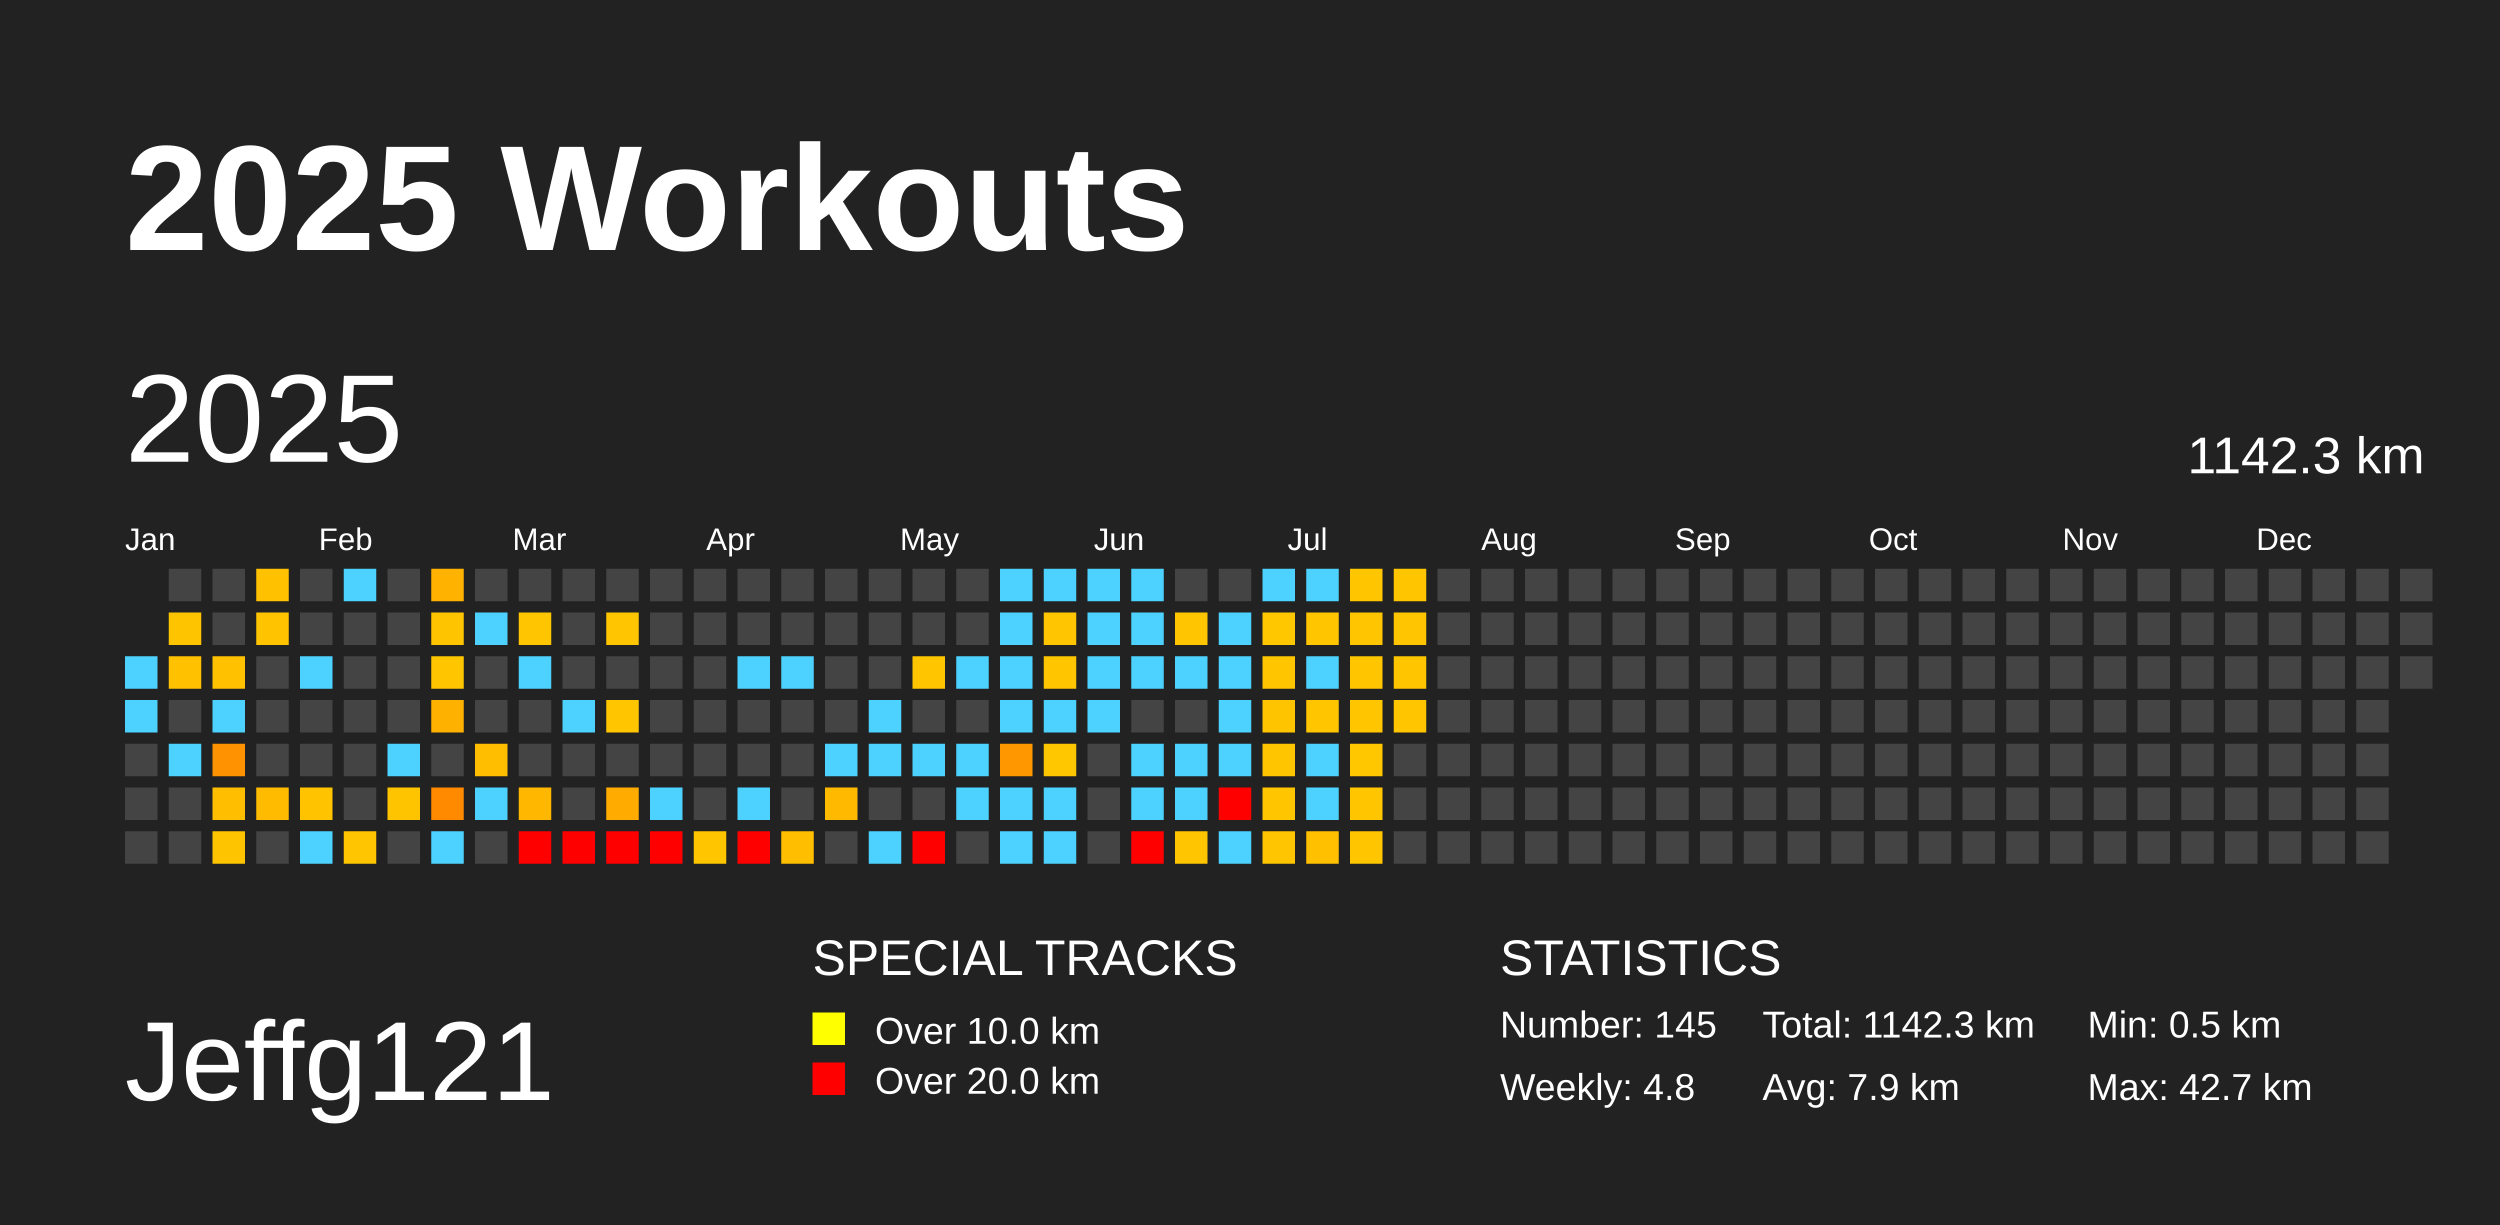
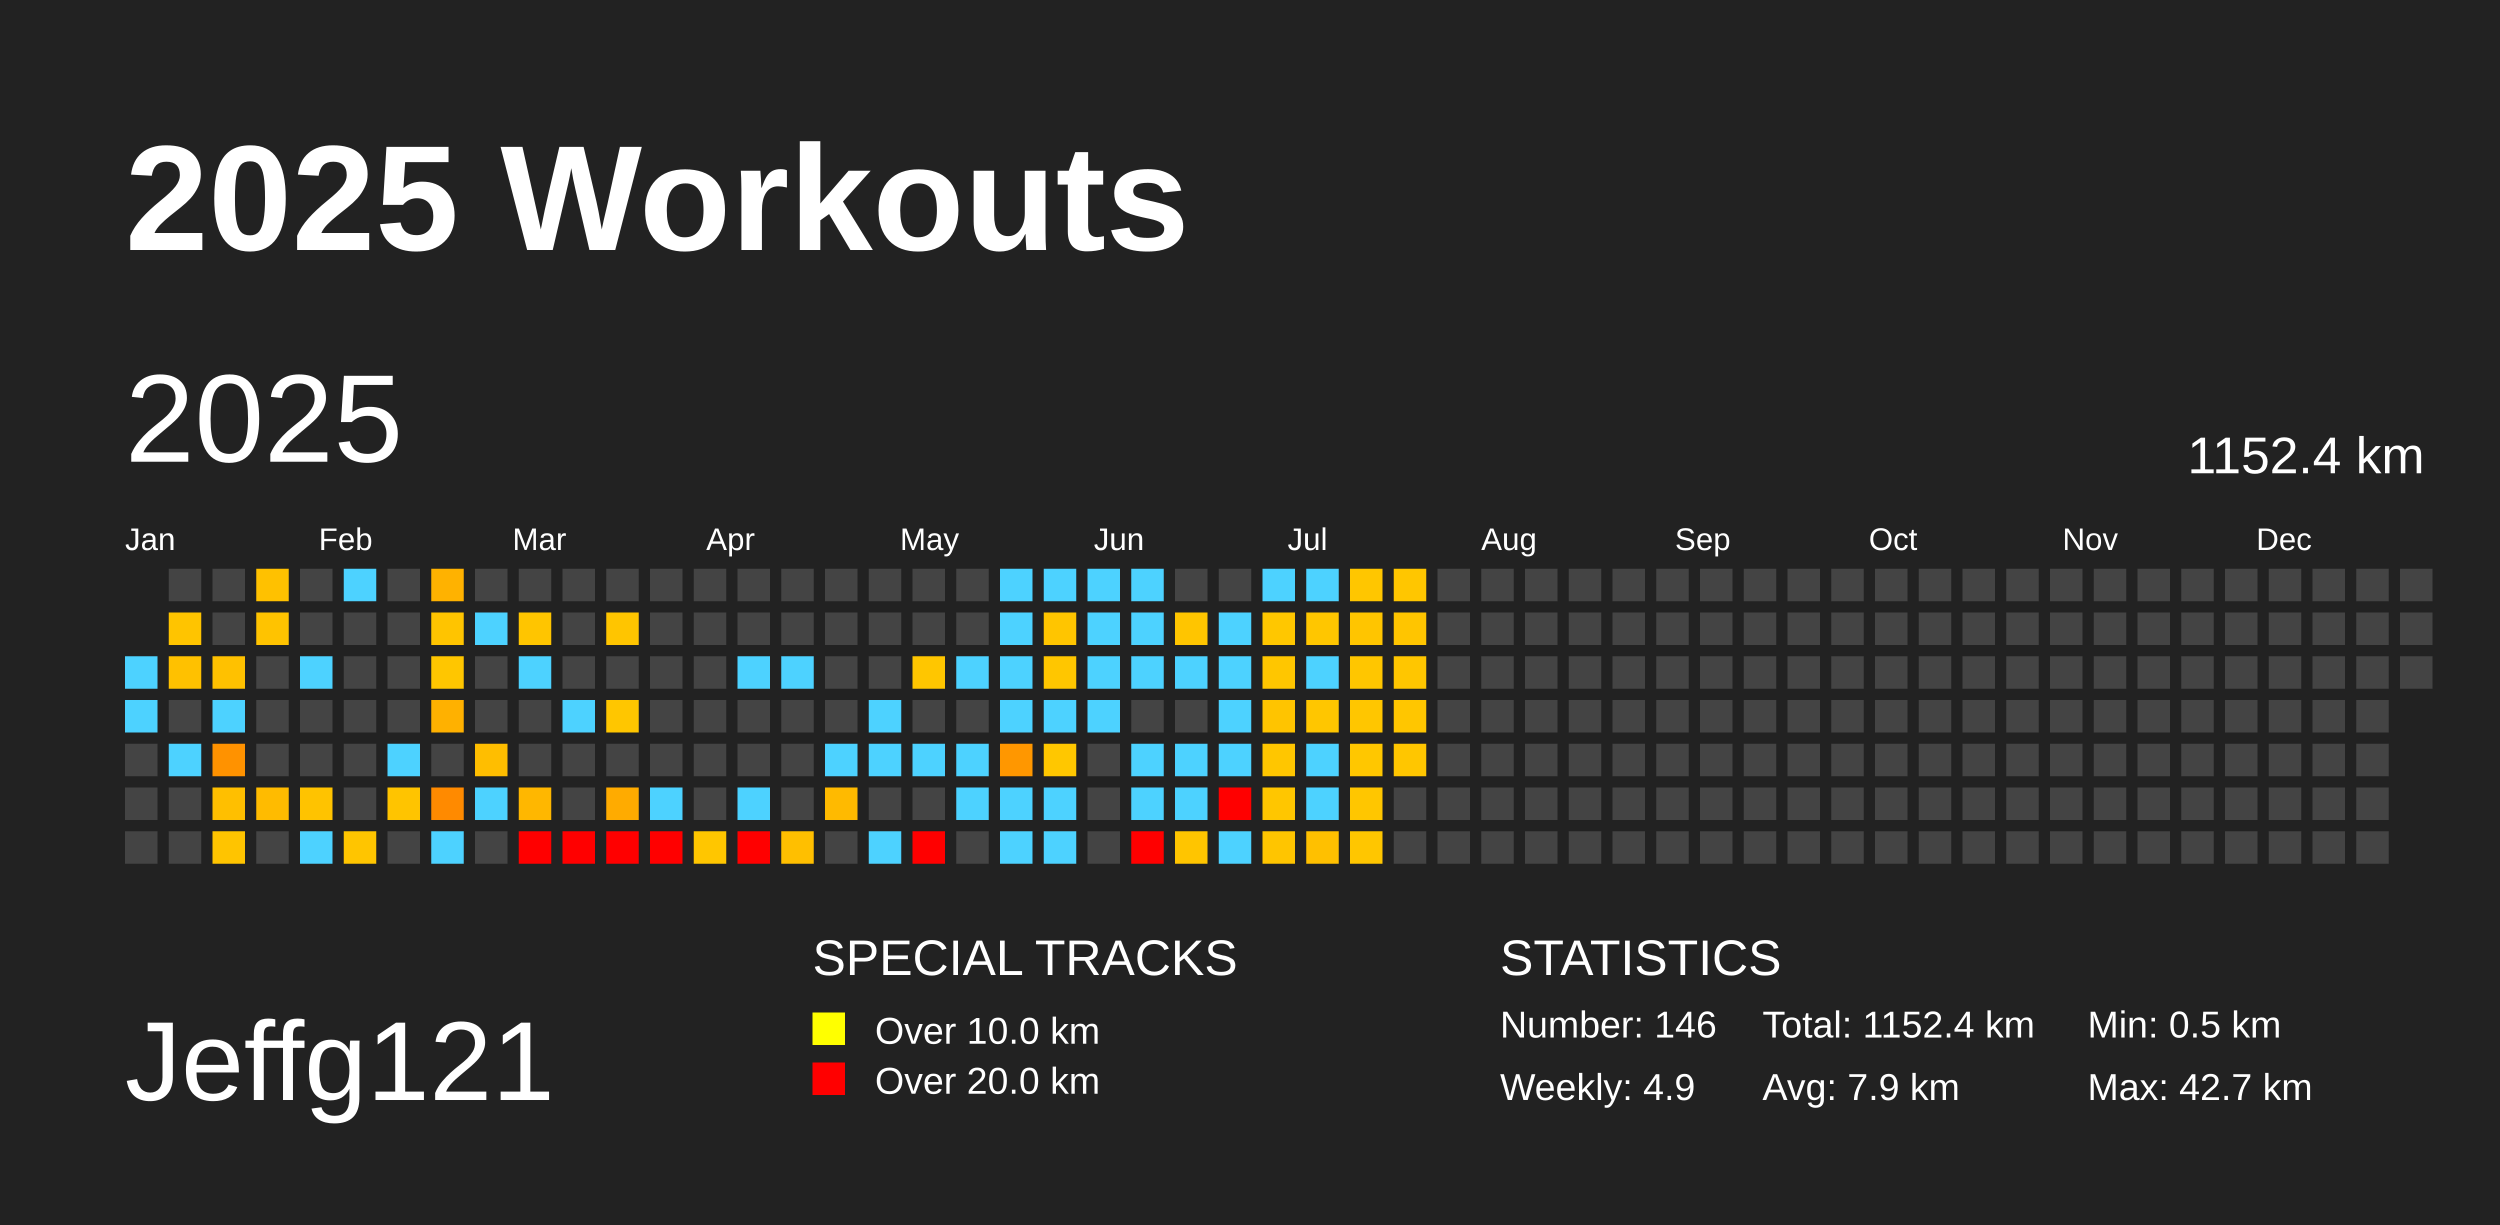
<svg xmlns="http://www.w3.org/2000/svg" baseProfile="full" height="98mm" version="1.1" viewBox="0,0,200,98" width="200mm">
  <defs />
  <rect fill="#222222" height="98" width="200" x="0" y="0" />
  <text fill="#FFFFFF" style="font-size:12px; font-family:Arial; font-weight:bold;" x="10" y="20">2025 Workouts</text>
  <text fill="#FFFFFF" style="font-size:9px; font-family:Arial" x="10" y="88">Jeffg121</text>
  <text fill="#FFFFFF" style="font-size:4px; font-family:Arial" x="65" y="78">SPECIAL TRACKS</text>
  <rect fill="yellow" height="2.6" width="2.6" x="65" y="81" />
  <text fill="#FFFFFF" style="font-size:3px; font-family:Arial" x="70" y="83.5">Over 10.0 km</text>
  <rect fill="red" height="2.6" width="2.6" x="65" y="85" />
  <text fill="#FFFFFF" style="font-size:3px; font-family:Arial" x="70" y="87.5">Over 20.0 km</text>
  <text fill="#FFFFFF" style="font-size:4px; font-family:Arial" x="120" y="78">STATISTICS</text>
-   <text fill="#FFFFFF" style="font-size:3px; font-family:Arial" x="120" y="83">Number: 145</text>
-   <text fill="#FFFFFF" style="font-size:3px; font-family:Arial" x="120" y="88">Weekly: 4.8</text>
-   <text fill="#FFFFFF" style="font-size:3px; font-family:Arial" x="141" y="83">Total: 1142.3 km</text>
+   <text fill="#FFFFFF" style="font-size:3px; font-family:Arial" x="120" y="83">Number: 146</text>
+   <text fill="#FFFFFF" style="font-size:3px; font-family:Arial" x="120" y="88">Weekly: 4.9</text>
+   <text fill="#FFFFFF" style="font-size:3px; font-family:Arial" x="141" y="83">Total: 1152.4 km</text>
  <text fill="#FFFFFF" style="font-size:3px; font-family:Arial" x="141" y="88">Avg: 7.9 km</text>
  <text fill="#FFFFFF" style="font-size:3px; font-family:Arial" x="167" y="83">Min: 0.5 km</text>
  <text fill="#FFFFFF" style="font-size:3px; font-family:Arial" x="167" y="88">Max: 42.7 km</text>
  <text dominant-baseline="hanging" fill="#FFFFFF" style="font-size:10.0px; font-family:Arial;" x="10" y="30">2025</text>
-   <text dominant-baseline="hanging" fill="#FFFFFF" style="font-size:4.125px; font-family:Arial;" x="175" y="35">1142.3 km</text>
+   <text dominant-baseline="hanging" fill="#FFFFFF" style="font-size:4.125px; font-family:Arial;" x="175" y="35">1152.4 km</text>
  <text fill="#FFFFFF" style="font-size:2.5px; font-family:Arial" x="10.0" y="44">Jan</text>
  <text fill="#FFFFFF" style="font-size:2.5px; font-family:Arial" x="25.5" y="44">Feb</text>
  <text fill="#FFFFFF" style="font-size:2.5px; font-family:Arial" x="41.0" y="44">Mar</text>
  <text fill="#FFFFFF" style="font-size:2.5px; font-family:Arial" x="56.5" y="44">Apr</text>
  <text fill="#FFFFFF" style="font-size:2.5px; font-family:Arial" x="72.0" y="44">May</text>
  <text fill="#FFFFFF" style="font-size:2.5px; font-family:Arial" x="87.5" y="44">Jun</text>
  <text fill="#FFFFFF" style="font-size:2.5px; font-family:Arial" x="103.0" y="44">Jul</text>
  <text fill="#FFFFFF" style="font-size:2.5px; font-family:Arial" x="118.5" y="44">Aug</text>
  <text fill="#FFFFFF" style="font-size:2.5px; font-family:Arial" x="134.0" y="44">Sep</text>
  <text fill="#FFFFFF" style="font-size:2.5px; font-family:Arial" x="149.5" y="44">Oct</text>
  <text fill="#FFFFFF" style="font-size:2.5px; font-family:Arial" x="165.0" y="44">Nov</text>
  <text fill="#FFFFFF" style="font-size:2.5px; font-family:Arial" x="180.5" y="44">Dec</text>
  <rect fill="#4dd2ff" height="2.6" width="2.6" x="10.0" y="52.5" />
  <rect fill="#4dd2ff" height="2.6" width="2.6" x="10.0" y="56.0" />
  <rect fill="#444444" height="2.6" width="2.6" x="10.0" y="59.5" />
  <rect fill="#444444" height="2.6" width="2.6" x="10.0" y="63.0" />
  <rect fill="#444444" height="2.6" width="2.6" x="10.0" y="66.5" />
  <rect fill="#444444" height="2.6" width="2.6" x="13.5" y="45.5" />
  <rect fill="#ffc400" height="2.6" width="2.6" x="13.5" y="49.0" />
  <rect fill="#ffc100" height="2.6" width="2.6" x="13.5" y="52.5" />
  <rect fill="#444444" height="2.6" width="2.6" x="13.5" y="56.0" />
  <rect fill="#4dd2ff" height="2.6" width="2.6" x="13.5" y="59.5" />
  <rect fill="#444444" height="2.6" width="2.6" x="13.5" y="63.0" />
  <rect fill="#444444" height="2.6" width="2.6" x="13.5" y="66.5" />
  <rect fill="#444444" height="2.6" width="2.6" x="17.0" y="45.5" />
  <rect fill="#444444" height="2.6" width="2.6" x="17.0" y="49.0" />
  <rect fill="#ffc100" height="2.6" width="2.6" x="17.0" y="52.5" />
  <rect fill="#4dd2ff" height="2.6" width="2.6" x="17.0" y="56.0" />
  <rect fill="#ff9200" height="2.6" width="2.6" x="17.0" y="59.5" />
  <rect fill="#ffbf00" height="2.6" width="2.6" x="17.0" y="63.0" />
  <rect fill="#ffc400" height="2.6" width="2.6" x="17.0" y="66.5" />
  <rect fill="#ffc100" height="2.6" width="2.6" x="20.5" y="45.5" />
  <rect fill="#ffc300" height="2.6" width="2.6" x="20.5" y="49.0" />
  <rect fill="#444444" height="2.6" width="2.6" x="20.5" y="52.5" />
  <rect fill="#444444" height="2.6" width="2.6" x="20.5" y="56.0" />
  <rect fill="#444444" height="2.6" width="2.6" x="20.5" y="59.5" />
  <rect fill="#ffbb00" height="2.6" width="2.6" x="20.5" y="63.0" />
  <rect fill="#444444" height="2.6" width="2.6" x="20.5" y="66.5" />
  <rect fill="#444444" height="2.6" width="2.6" x="24.0" y="45.5" />
  <rect fill="#444444" height="2.6" width="2.6" x="24.0" y="49.0" />
  <rect fill="#4dd2ff" height="2.6" width="2.6" x="24.0" y="52.5" />
  <rect fill="#444444" height="2.6" width="2.6" x="24.0" y="56.0" />
  <rect fill="#444444" height="2.6" width="2.6" x="24.0" y="59.5" />
  <rect fill="#ffc300" height="2.6" width="2.6" x="24.0" y="63.0" />
  <rect fill="#4dd2ff" height="2.6" width="2.6" x="24.0" y="66.5" />
  <rect fill="#4dd2ff" height="2.6" width="2.6" x="27.5" y="45.5" />
  <rect fill="#444444" height="2.6" width="2.6" x="27.5" y="49.0" />
  <rect fill="#444444" height="2.6" width="2.6" x="27.5" y="52.5" />
  <rect fill="#444444" height="2.6" width="2.6" x="27.5" y="56.0" />
  <rect fill="#444444" height="2.6" width="2.6" x="27.5" y="59.5" />
  <rect fill="#444444" height="2.6" width="2.6" x="27.5" y="63.0" />
  <rect fill="#ffc500" height="2.6" width="2.6" x="27.5" y="66.5" />
  <rect fill="#444444" height="2.6" width="2.6" x="31.0" y="45.5" />
  <rect fill="#444444" height="2.6" width="2.6" x="31.0" y="49.0" />
  <rect fill="#444444" height="2.6" width="2.6" x="31.0" y="52.5" />
  <rect fill="#444444" height="2.6" width="2.6" x="31.0" y="56.0" />
  <rect fill="#4dd2ff" height="2.6" width="2.6" x="31.0" y="59.5" />
  <rect fill="#ffc400" height="2.6" width="2.6" x="31.0" y="63.0" />
  <rect fill="#444444" height="2.6" width="2.6" x="31.0" y="66.5" />
  <rect fill="#ffb200" height="2.6" width="2.6" x="34.5" y="45.5" />
  <rect fill="#ffc400" height="2.6" width="2.6" x="34.5" y="49.0" />
  <rect fill="#ffc600" height="2.6" width="2.6" x="34.5" y="52.5" />
  <rect fill="#ffb100" height="2.6" width="2.6" x="34.5" y="56.0" />
  <rect fill="#444444" height="2.6" width="2.6" x="34.5" y="59.5" />
  <rect fill="#ff8a00" height="2.6" width="2.6" x="34.5" y="63.0" />
  <rect fill="#4dd2ff" height="2.6" width="2.6" x="34.5" y="66.5" />
  <rect fill="#444444" height="2.6" width="2.6" x="38.0" y="45.5" />
  <rect fill="#4dd2ff" height="2.6" width="2.6" x="38.0" y="49.0" />
  <rect fill="#444444" height="2.6" width="2.6" x="38.0" y="52.5" />
  <rect fill="#444444" height="2.6" width="2.6" x="38.0" y="56.0" />
  <rect fill="#ffbe00" height="2.6" width="2.6" x="38.0" y="59.5" />
  <rect fill="#4dd2ff" height="2.6" width="2.6" x="38.0" y="63.0" />
  <rect fill="#444444" height="2.6" width="2.6" x="38.0" y="66.5" />
  <rect fill="#444444" height="2.6" width="2.6" x="41.5" y="45.5" />
  <rect fill="#ffc500" height="2.6" width="2.6" x="41.5" y="49.0" />
  <rect fill="#4dd2ff" height="2.6" width="2.6" x="41.5" y="52.5" />
  <rect fill="#444444" height="2.6" width="2.6" x="41.5" y="56.0" />
  <rect fill="#444444" height="2.6" width="2.6" x="41.5" y="59.5" />
  <rect fill="#ffb700" height="2.6" width="2.6" x="41.5" y="63.0" />
  <rect fill="red" height="2.6" width="2.6" x="41.5" y="66.5" />
  <rect fill="#444444" height="2.6" width="2.6" x="45.0" y="45.5" />
  <rect fill="#444444" height="2.6" width="2.6" x="45.0" y="49.0" />
  <rect fill="#444444" height="2.6" width="2.6" x="45.0" y="52.5" />
  <rect fill="#4dd2ff" height="2.6" width="2.6" x="45.0" y="56.0" />
  <rect fill="#444444" height="2.6" width="2.6" x="45.0" y="59.5" />
  <rect fill="#444444" height="2.6" width="2.6" x="45.0" y="63.0" />
  <rect fill="red" height="2.6" width="2.6" x="45.0" y="66.5" />
  <rect fill="#444444" height="2.6" width="2.6" x="48.5" y="45.5" />
  <rect fill="#ffc500" height="2.6" width="2.6" x="48.5" y="49.0" />
  <rect fill="#444444" height="2.6" width="2.6" x="48.5" y="52.5" />
  <rect fill="#ffc600" height="2.6" width="2.6" x="48.5" y="56.0" />
  <rect fill="#444444" height="2.6" width="2.6" x="48.5" y="59.5" />
  <rect fill="#ffab00" height="2.6" width="2.6" x="48.5" y="63.0" />
  <rect fill="red" height="2.6" width="2.6" x="48.5" y="66.5" />
  <rect fill="#444444" height="2.6" width="2.6" x="52.0" y="45.5" />
  <rect fill="#444444" height="2.6" width="2.6" x="52.0" y="49.0" />
  <rect fill="#444444" height="2.6" width="2.6" x="52.0" y="52.5" />
  <rect fill="#444444" height="2.6" width="2.6" x="52.0" y="56.0" />
  <rect fill="#444444" height="2.6" width="2.6" x="52.0" y="59.5" />
  <rect fill="#4dd2ff" height="2.6" width="2.6" x="52.0" y="63.0" />
  <rect fill="red" height="2.6" width="2.6" x="52.0" y="66.5" />
  <rect fill="#444444" height="2.6" width="2.6" x="55.5" y="45.5" />
  <rect fill="#444444" height="2.6" width="2.6" x="55.5" y="49.0" />
  <rect fill="#444444" height="2.6" width="2.6" x="55.5" y="52.5" />
  <rect fill="#444444" height="2.6" width="2.6" x="55.5" y="56.0" />
  <rect fill="#444444" height="2.6" width="2.6" x="55.5" y="59.5" />
  <rect fill="#444444" height="2.6" width="2.6" x="55.5" y="63.0" />
  <rect fill="#ffc600" height="2.6" width="2.6" x="55.5" y="66.5" />
  <rect fill="#444444" height="2.6" width="2.6" x="59.0" y="45.5" />
  <rect fill="#444444" height="2.6" width="2.6" x="59.0" y="49.0" />
  <rect fill="#4dd2ff" height="2.6" width="2.6" x="59.0" y="52.5" />
  <rect fill="#444444" height="2.6" width="2.6" x="59.0" y="56.0" />
  <rect fill="#444444" height="2.6" width="2.6" x="59.0" y="59.5" />
  <rect fill="#4dd2ff" height="2.6" width="2.6" x="59.0" y="63.0" />
  <rect fill="red" height="2.6" width="2.6" x="59.0" y="66.5" />
  <rect fill="#444444" height="2.6" width="2.6" x="62.5" y="45.5" />
  <rect fill="#444444" height="2.6" width="2.6" x="62.5" y="49.0" />
  <rect fill="#4dd2ff" height="2.6" width="2.6" x="62.5" y="52.5" />
  <rect fill="#444444" height="2.6" width="2.6" x="62.5" y="56.0" />
  <rect fill="#444444" height="2.6" width="2.6" x="62.5" y="59.5" />
  <rect fill="#444444" height="2.6" width="2.6" x="62.5" y="63.0" />
  <rect fill="#ffbf00" height="2.6" width="2.6" x="62.5" y="66.5" />
  <rect fill="#444444" height="2.6" width="2.6" x="66.0" y="45.5" />
  <rect fill="#444444" height="2.6" width="2.6" x="66.0" y="49.0" />
  <rect fill="#444444" height="2.6" width="2.6" x="66.0" y="52.5" />
  <rect fill="#444444" height="2.6" width="2.6" x="66.0" y="56.0" />
  <rect fill="#4dd2ff" height="2.6" width="2.6" x="66.0" y="59.5" />
  <rect fill="#ffba00" height="2.6" width="2.6" x="66.0" y="63.0" />
  <rect fill="#444444" height="2.6" width="2.6" x="66.0" y="66.5" />
  <rect fill="#444444" height="2.6" width="2.6" x="69.5" y="45.5" />
  <rect fill="#444444" height="2.6" width="2.6" x="69.5" y="49.0" />
  <rect fill="#444444" height="2.6" width="2.6" x="69.5" y="52.5" />
  <rect fill="#4dd2ff" height="2.6" width="2.6" x="69.5" y="56.0" />
  <rect fill="#4dd2ff" height="2.6" width="2.6" x="69.5" y="59.5" />
  <rect fill="#444444" height="2.6" width="2.6" x="69.5" y="63.0" />
  <rect fill="#4dd2ff" height="2.6" width="2.6" x="69.5" y="66.5" />
  <rect fill="#444444" height="2.6" width="2.6" x="73.0" y="45.5" />
  <rect fill="#444444" height="2.6" width="2.6" x="73.0" y="49.0" />
  <rect fill="#ffc600" height="2.6" width="2.6" x="73.0" y="52.5" />
  <rect fill="#444444" height="2.6" width="2.6" x="73.0" y="56.0" />
  <rect fill="#4dd2ff" height="2.6" width="2.6" x="73.0" y="59.5" />
  <rect fill="#444444" height="2.6" width="2.6" x="73.0" y="63.0" />
  <rect fill="red" height="2.6" width="2.6" x="73.0" y="66.5" />
  <rect fill="#444444" height="2.6" width="2.6" x="76.5" y="45.5" />
  <rect fill="#444444" height="2.6" width="2.6" x="76.5" y="49.0" />
  <rect fill="#4dd2ff" height="2.6" width="2.6" x="76.5" y="52.5" />
  <rect fill="#444444" height="2.6" width="2.6" x="76.5" y="56.0" />
  <rect fill="#4dd2ff" height="2.6" width="2.6" x="76.5" y="59.5" />
  <rect fill="#4dd2ff" height="2.6" width="2.6" x="76.5" y="63.0" />
  <rect fill="#444444" height="2.6" width="2.6" x="76.5" y="66.5" />
  <rect fill="#4dd2ff" height="2.6" width="2.6" x="80.0" y="45.5" />
  <rect fill="#4dd2ff" height="2.6" width="2.6" x="80.0" y="49.0" />
  <rect fill="#4dd2ff" height="2.6" width="2.6" x="80.0" y="52.5" />
  <rect fill="#4dd2ff" height="2.6" width="2.6" x="80.0" y="56.0" />
  <rect fill="#ff9700" height="2.6" width="2.6" x="80.0" y="59.5" />
  <rect fill="#4dd2ff" height="2.6" width="2.6" x="80.0" y="63.0" />
  <rect fill="#4dd2ff" height="2.6" width="2.6" x="80.0" y="66.5" />
  <rect fill="#4dd2ff" height="2.6" width="2.6" x="83.5" y="45.5" />
  <rect fill="#ffc500" height="2.6" width="2.6" x="83.5" y="49.0" />
  <rect fill="#ffc600" height="2.6" width="2.6" x="83.5" y="52.5" />
  <rect fill="#4dd2ff" height="2.6" width="2.6" x="83.5" y="56.0" />
  <rect fill="#ffc700" height="2.6" width="2.6" x="83.5" y="59.5" />
  <rect fill="#4dd2ff" height="2.6" width="2.6" x="83.5" y="63.0" />
  <rect fill="#4dd2ff" height="2.6" width="2.6" x="83.5" y="66.5" />
  <rect fill="#4dd2ff" height="2.6" width="2.6" x="87.0" y="45.5" />
  <rect fill="#4dd2ff" height="2.6" width="2.6" x="87.0" y="49.0" />
  <rect fill="#4dd2ff" height="2.6" width="2.6" x="87.0" y="52.5" />
  <rect fill="#4dd2ff" height="2.6" width="2.6" x="87.0" y="56.0" />
  <rect fill="#444444" height="2.6" width="2.6" x="87.0" y="59.5" />
  <rect fill="#444444" height="2.6" width="2.6" x="87.0" y="63.0" />
  <rect fill="#444444" height="2.6" width="2.6" x="87.0" y="66.5" />
  <rect fill="#4dd2ff" height="2.6" width="2.6" x="90.5" y="45.5" />
  <rect fill="#4dd2ff" height="2.6" width="2.6" x="90.5" y="49.0" />
  <rect fill="#4dd2ff" height="2.6" width="2.6" x="90.5" y="52.5" />
  <rect fill="#444444" height="2.6" width="2.6" x="90.5" y="56.0" />
  <rect fill="#4dd2ff" height="2.6" width="2.6" x="90.5" y="59.5" />
  <rect fill="#4dd2ff" height="2.6" width="2.6" x="90.5" y="63.0" />
  <rect fill="red" height="2.6" width="2.6" x="90.5" y="66.5" />
  <rect fill="#444444" height="2.6" width="2.6" x="94.0" y="45.5" />
  <rect fill="#ffc500" height="2.6" width="2.6" x="94.0" y="49.0" />
  <rect fill="#4dd2ff" height="2.6" width="2.6" x="94.0" y="52.5" />
  <rect fill="#444444" height="2.6" width="2.6" x="94.0" y="56.0" />
  <rect fill="#4dd2ff" height="2.6" width="2.6" x="94.0" y="59.5" />
  <rect fill="#4dd2ff" height="2.6" width="2.6" x="94.0" y="63.0" />
  <rect fill="#ffc500" height="2.6" width="2.6" x="94.0" y="66.5" />
  <rect fill="#444444" height="2.6" width="2.6" x="97.5" y="45.5" />
  <rect fill="#4dd2ff" height="2.6" width="2.6" x="97.5" y="49.0" />
  <rect fill="#4dd2ff" height="2.6" width="2.6" x="97.5" y="52.5" />
  <rect fill="#4dd2ff" height="2.6" width="2.6" x="97.5" y="56.0" />
  <rect fill="#4dd2ff" height="2.6" width="2.6" x="97.5" y="59.5" />
  <rect fill="red" height="2.6" width="2.6" x="97.5" y="63.0" />
  <rect fill="#4dd2ff" height="2.6" width="2.6" x="97.5" y="66.5" />
  <rect fill="#4dd2ff" height="2.6" width="2.6" x="101.0" y="45.5" />
  <rect fill="#ffc700" height="2.6" width="2.6" x="101.0" y="49.0" />
  <rect fill="#ffc600" height="2.6" width="2.6" x="101.0" y="52.5" />
  <rect fill="#ffc400" height="2.6" width="2.6" x="101.0" y="56.0" />
  <rect fill="#ffc600" height="2.6" width="2.6" x="101.0" y="59.5" />
  <rect fill="#ffc600" height="2.6" width="2.6" x="101.0" y="63.0" />
  <rect fill="#ffc500" height="2.6" width="2.6" x="101.0" y="66.5" />
  <rect fill="#4dd2ff" height="2.6" width="2.6" x="104.5" y="45.5" />
  <rect fill="#ffc600" height="2.6" width="2.6" x="104.5" y="49.0" />
  <rect fill="#4dd2ff" height="2.6" width="2.6" x="104.5" y="52.5" />
  <rect fill="#ffc600" height="2.6" width="2.6" x="104.5" y="56.0" />
  <rect fill="#4dd2ff" height="2.6" width="2.6" x="104.5" y="59.5" />
  <rect fill="#4dd2ff" height="2.6" width="2.6" x="104.5" y="63.0" />
  <rect fill="#ffc000" height="2.6" width="2.6" x="104.5" y="66.5" />
  <rect fill="#ffc600" height="2.6" width="2.6" x="108.0" y="45.5" />
  <rect fill="#ffc500" height="2.6" width="2.6" x="108.0" y="49.0" />
  <rect fill="#ffc600" height="2.6" width="2.6" x="108.0" y="52.5" />
  <rect fill="#ffc600" height="2.6" width="2.6" x="108.0" y="56.0" />
  <rect fill="#ffc700" height="2.6" width="2.6" x="108.0" y="59.5" />
  <rect fill="#ffc600" height="2.6" width="2.6" x="108.0" y="63.0" />
  <rect fill="#ffc600" height="2.6" width="2.6" x="108.0" y="66.5" />
  <rect fill="#ffc600" height="2.6" width="2.6" x="111.5" y="45.5" />
  <rect fill="#ffc500" height="2.6" width="2.6" x="111.5" y="49.0" />
  <rect fill="#ffc600" height="2.6" width="2.6" x="111.5" y="52.5" />
  <rect fill="#ffc600" height="2.6" width="2.6" x="111.5" y="56.0" />
-   <rect fill="#444444" height="2.6" width="2.6" x="111.5" y="59.5" />
+   <rect fill="#ffc600" height="2.6" width="2.6" x="111.5" y="59.5" />
  <rect fill="#444444" height="2.6" width="2.6" x="111.5" y="63.0" />
  <rect fill="#444444" height="2.6" width="2.6" x="111.5" y="66.5" />
  <rect fill="#444444" height="2.6" width="2.6" x="115.0" y="45.5" />
  <rect fill="#444444" height="2.6" width="2.6" x="115.0" y="49.0" />
  <rect fill="#444444" height="2.6" width="2.6" x="115.0" y="52.5" />
  <rect fill="#444444" height="2.6" width="2.6" x="115.0" y="56.0" />
  <rect fill="#444444" height="2.6" width="2.6" x="115.0" y="59.5" />
  <rect fill="#444444" height="2.6" width="2.6" x="115.0" y="63.0" />
  <rect fill="#444444" height="2.6" width="2.6" x="115.0" y="66.5" />
  <rect fill="#444444" height="2.6" width="2.6" x="118.5" y="45.5" />
  <rect fill="#444444" height="2.6" width="2.6" x="118.5" y="49.0" />
  <rect fill="#444444" height="2.6" width="2.6" x="118.5" y="52.5" />
  <rect fill="#444444" height="2.6" width="2.6" x="118.5" y="56.0" />
  <rect fill="#444444" height="2.6" width="2.6" x="118.5" y="59.5" />
  <rect fill="#444444" height="2.6" width="2.6" x="118.5" y="63.0" />
  <rect fill="#444444" height="2.6" width="2.6" x="118.5" y="66.5" />
  <rect fill="#444444" height="2.6" width="2.6" x="122.0" y="45.5" />
  <rect fill="#444444" height="2.6" width="2.6" x="122.0" y="49.0" />
  <rect fill="#444444" height="2.6" width="2.6" x="122.0" y="52.5" />
  <rect fill="#444444" height="2.6" width="2.6" x="122.0" y="56.0" />
  <rect fill="#444444" height="2.6" width="2.6" x="122.0" y="59.5" />
  <rect fill="#444444" height="2.6" width="2.6" x="122.0" y="63.0" />
  <rect fill="#444444" height="2.6" width="2.6" x="122.0" y="66.5" />
  <rect fill="#444444" height="2.6" width="2.6" x="125.5" y="45.5" />
  <rect fill="#444444" height="2.6" width="2.6" x="125.5" y="49.0" />
  <rect fill="#444444" height="2.6" width="2.6" x="125.5" y="52.5" />
  <rect fill="#444444" height="2.6" width="2.6" x="125.5" y="56.0" />
  <rect fill="#444444" height="2.6" width="2.6" x="125.5" y="59.5" />
  <rect fill="#444444" height="2.6" width="2.6" x="125.5" y="63.0" />
  <rect fill="#444444" height="2.6" width="2.6" x="125.5" y="66.5" />
  <rect fill="#444444" height="2.6" width="2.6" x="129.0" y="45.5" />
  <rect fill="#444444" height="2.6" width="2.6" x="129.0" y="49.0" />
  <rect fill="#444444" height="2.6" width="2.6" x="129.0" y="52.5" />
  <rect fill="#444444" height="2.6" width="2.6" x="129.0" y="56.0" />
  <rect fill="#444444" height="2.6" width="2.6" x="129.0" y="59.5" />
  <rect fill="#444444" height="2.6" width="2.6" x="129.0" y="63.0" />
  <rect fill="#444444" height="2.6" width="2.6" x="129.0" y="66.5" />
  <rect fill="#444444" height="2.6" width="2.6" x="132.5" y="45.5" />
  <rect fill="#444444" height="2.6" width="2.6" x="132.5" y="49.0" />
  <rect fill="#444444" height="2.6" width="2.6" x="132.5" y="52.5" />
  <rect fill="#444444" height="2.6" width="2.6" x="132.5" y="56.0" />
  <rect fill="#444444" height="2.6" width="2.6" x="132.5" y="59.5" />
  <rect fill="#444444" height="2.6" width="2.6" x="132.5" y="63.0" />
  <rect fill="#444444" height="2.6" width="2.6" x="132.5" y="66.5" />
  <rect fill="#444444" height="2.6" width="2.6" x="136.0" y="45.5" />
  <rect fill="#444444" height="2.6" width="2.6" x="136.0" y="49.0" />
  <rect fill="#444444" height="2.6" width="2.6" x="136.0" y="52.5" />
  <rect fill="#444444" height="2.6" width="2.6" x="136.0" y="56.0" />
  <rect fill="#444444" height="2.6" width="2.6" x="136.0" y="59.5" />
  <rect fill="#444444" height="2.6" width="2.6" x="136.0" y="63.0" />
  <rect fill="#444444" height="2.6" width="2.6" x="136.0" y="66.5" />
  <rect fill="#444444" height="2.6" width="2.6" x="139.5" y="45.5" />
  <rect fill="#444444" height="2.6" width="2.6" x="139.5" y="49.0" />
  <rect fill="#444444" height="2.6" width="2.6" x="139.5" y="52.5" />
  <rect fill="#444444" height="2.6" width="2.6" x="139.5" y="56.0" />
  <rect fill="#444444" height="2.6" width="2.6" x="139.5" y="59.5" />
  <rect fill="#444444" height="2.6" width="2.6" x="139.5" y="63.0" />
  <rect fill="#444444" height="2.6" width="2.6" x="139.5" y="66.5" />
  <rect fill="#444444" height="2.6" width="2.6" x="143.0" y="45.5" />
  <rect fill="#444444" height="2.6" width="2.6" x="143.0" y="49.0" />
  <rect fill="#444444" height="2.6" width="2.6" x="143.0" y="52.5" />
  <rect fill="#444444" height="2.6" width="2.6" x="143.0" y="56.0" />
  <rect fill="#444444" height="2.6" width="2.6" x="143.0" y="59.5" />
  <rect fill="#444444" height="2.6" width="2.6" x="143.0" y="63.0" />
  <rect fill="#444444" height="2.6" width="2.6" x="143.0" y="66.5" />
  <rect fill="#444444" height="2.6" width="2.6" x="146.5" y="45.5" />
  <rect fill="#444444" height="2.6" width="2.6" x="146.5" y="49.0" />
  <rect fill="#444444" height="2.6" width="2.6" x="146.5" y="52.5" />
  <rect fill="#444444" height="2.6" width="2.6" x="146.5" y="56.0" />
  <rect fill="#444444" height="2.6" width="2.6" x="146.5" y="59.5" />
  <rect fill="#444444" height="2.6" width="2.6" x="146.5" y="63.0" />
  <rect fill="#444444" height="2.6" width="2.6" x="146.5" y="66.5" />
  <rect fill="#444444" height="2.6" width="2.6" x="150.0" y="45.5" />
  <rect fill="#444444" height="2.6" width="2.6" x="150.0" y="49.0" />
  <rect fill="#444444" height="2.6" width="2.6" x="150.0" y="52.5" />
  <rect fill="#444444" height="2.6" width="2.6" x="150.0" y="56.0" />
  <rect fill="#444444" height="2.6" width="2.6" x="150.0" y="59.5" />
  <rect fill="#444444" height="2.6" width="2.6" x="150.0" y="63.0" />
  <rect fill="#444444" height="2.6" width="2.6" x="150.0" y="66.5" />
  <rect fill="#444444" height="2.6" width="2.6" x="153.5" y="45.5" />
  <rect fill="#444444" height="2.6" width="2.6" x="153.5" y="49.0" />
  <rect fill="#444444" height="2.6" width="2.6" x="153.5" y="52.5" />
  <rect fill="#444444" height="2.6" width="2.6" x="153.5" y="56.0" />
  <rect fill="#444444" height="2.6" width="2.6" x="153.5" y="59.5" />
  <rect fill="#444444" height="2.6" width="2.6" x="153.5" y="63.0" />
  <rect fill="#444444" height="2.6" width="2.6" x="153.5" y="66.5" />
  <rect fill="#444444" height="2.6" width="2.6" x="157.0" y="45.5" />
  <rect fill="#444444" height="2.6" width="2.6" x="157.0" y="49.0" />
  <rect fill="#444444" height="2.6" width="2.6" x="157.0" y="52.5" />
  <rect fill="#444444" height="2.6" width="2.6" x="157.0" y="56.0" />
  <rect fill="#444444" height="2.6" width="2.6" x="157.0" y="59.5" />
  <rect fill="#444444" height="2.6" width="2.6" x="157.0" y="63.0" />
  <rect fill="#444444" height="2.6" width="2.6" x="157.0" y="66.5" />
  <rect fill="#444444" height="2.6" width="2.6" x="160.5" y="45.5" />
  <rect fill="#444444" height="2.6" width="2.6" x="160.5" y="49.0" />
  <rect fill="#444444" height="2.6" width="2.6" x="160.5" y="52.5" />
  <rect fill="#444444" height="2.6" width="2.6" x="160.5" y="56.0" />
  <rect fill="#444444" height="2.6" width="2.6" x="160.5" y="59.5" />
  <rect fill="#444444" height="2.6" width="2.6" x="160.5" y="63.0" />
  <rect fill="#444444" height="2.6" width="2.6" x="160.5" y="66.5" />
  <rect fill="#444444" height="2.6" width="2.6" x="164.0" y="45.5" />
  <rect fill="#444444" height="2.6" width="2.6" x="164.0" y="49.0" />
  <rect fill="#444444" height="2.6" width="2.6" x="164.0" y="52.5" />
  <rect fill="#444444" height="2.6" width="2.6" x="164.0" y="56.0" />
  <rect fill="#444444" height="2.6" width="2.6" x="164.0" y="59.5" />
  <rect fill="#444444" height="2.6" width="2.6" x="164.0" y="63.0" />
  <rect fill="#444444" height="2.6" width="2.6" x="164.0" y="66.5" />
  <rect fill="#444444" height="2.6" width="2.6" x="167.5" y="45.5" />
  <rect fill="#444444" height="2.6" width="2.6" x="167.5" y="49.0" />
  <rect fill="#444444" height="2.6" width="2.6" x="167.5" y="52.5" />
  <rect fill="#444444" height="2.6" width="2.6" x="167.5" y="56.0" />
  <rect fill="#444444" height="2.6" width="2.6" x="167.5" y="59.5" />
  <rect fill="#444444" height="2.6" width="2.6" x="167.5" y="63.0" />
  <rect fill="#444444" height="2.6" width="2.6" x="167.5" y="66.5" />
  <rect fill="#444444" height="2.6" width="2.6" x="171.0" y="45.5" />
  <rect fill="#444444" height="2.6" width="2.6" x="171.0" y="49.0" />
  <rect fill="#444444" height="2.6" width="2.6" x="171.0" y="52.5" />
  <rect fill="#444444" height="2.6" width="2.6" x="171.0" y="56.0" />
  <rect fill="#444444" height="2.6" width="2.6" x="171.0" y="59.5" />
  <rect fill="#444444" height="2.6" width="2.6" x="171.0" y="63.0" />
  <rect fill="#444444" height="2.6" width="2.6" x="171.0" y="66.5" />
  <rect fill="#444444" height="2.6" width="2.6" x="174.5" y="45.5" />
  <rect fill="#444444" height="2.6" width="2.6" x="174.5" y="49.0" />
  <rect fill="#444444" height="2.6" width="2.6" x="174.5" y="52.5" />
  <rect fill="#444444" height="2.6" width="2.6" x="174.5" y="56.0" />
  <rect fill="#444444" height="2.6" width="2.6" x="174.5" y="59.5" />
  <rect fill="#444444" height="2.6" width="2.6" x="174.5" y="63.0" />
  <rect fill="#444444" height="2.6" width="2.6" x="174.5" y="66.5" />
  <rect fill="#444444" height="2.6" width="2.6" x="178.0" y="45.5" />
  <rect fill="#444444" height="2.6" width="2.6" x="178.0" y="49.0" />
  <rect fill="#444444" height="2.6" width="2.6" x="178.0" y="52.5" />
  <rect fill="#444444" height="2.6" width="2.6" x="178.0" y="56.0" />
  <rect fill="#444444" height="2.6" width="2.6" x="178.0" y="59.5" />
  <rect fill="#444444" height="2.6" width="2.6" x="178.0" y="63.0" />
  <rect fill="#444444" height="2.6" width="2.6" x="178.0" y="66.5" />
  <rect fill="#444444" height="2.6" width="2.6" x="181.5" y="45.5" />
  <rect fill="#444444" height="2.6" width="2.6" x="181.5" y="49.0" />
  <rect fill="#444444" height="2.6" width="2.6" x="181.5" y="52.5" />
  <rect fill="#444444" height="2.6" width="2.6" x="181.5" y="56.0" />
  <rect fill="#444444" height="2.6" width="2.6" x="181.5" y="59.5" />
  <rect fill="#444444" height="2.6" width="2.6" x="181.5" y="63.0" />
  <rect fill="#444444" height="2.6" width="2.6" x="181.5" y="66.5" />
  <rect fill="#444444" height="2.6" width="2.6" x="185.0" y="45.5" />
  <rect fill="#444444" height="2.6" width="2.6" x="185.0" y="49.0" />
  <rect fill="#444444" height="2.6" width="2.6" x="185.0" y="52.5" />
  <rect fill="#444444" height="2.6" width="2.6" x="185.0" y="56.0" />
  <rect fill="#444444" height="2.6" width="2.6" x="185.0" y="59.5" />
  <rect fill="#444444" height="2.6" width="2.6" x="185.0" y="63.0" />
  <rect fill="#444444" height="2.6" width="2.6" x="185.0" y="66.5" />
  <rect fill="#444444" height="2.6" width="2.6" x="188.5" y="45.5" />
  <rect fill="#444444" height="2.6" width="2.6" x="188.5" y="49.0" />
  <rect fill="#444444" height="2.6" width="2.6" x="188.5" y="52.5" />
  <rect fill="#444444" height="2.6" width="2.6" x="188.5" y="56.0" />
  <rect fill="#444444" height="2.6" width="2.6" x="188.5" y="59.5" />
  <rect fill="#444444" height="2.6" width="2.6" x="188.5" y="63.0" />
  <rect fill="#444444" height="2.6" width="2.6" x="188.5" y="66.5" />
  <rect fill="#444444" height="2.6" width="2.6" x="192.0" y="45.5" />
  <rect fill="#444444" height="2.6" width="2.6" x="192.0" y="49.0" />
  <rect fill="#444444" height="2.6" width="2.6" x="192.0" y="52.5" />
</svg>
